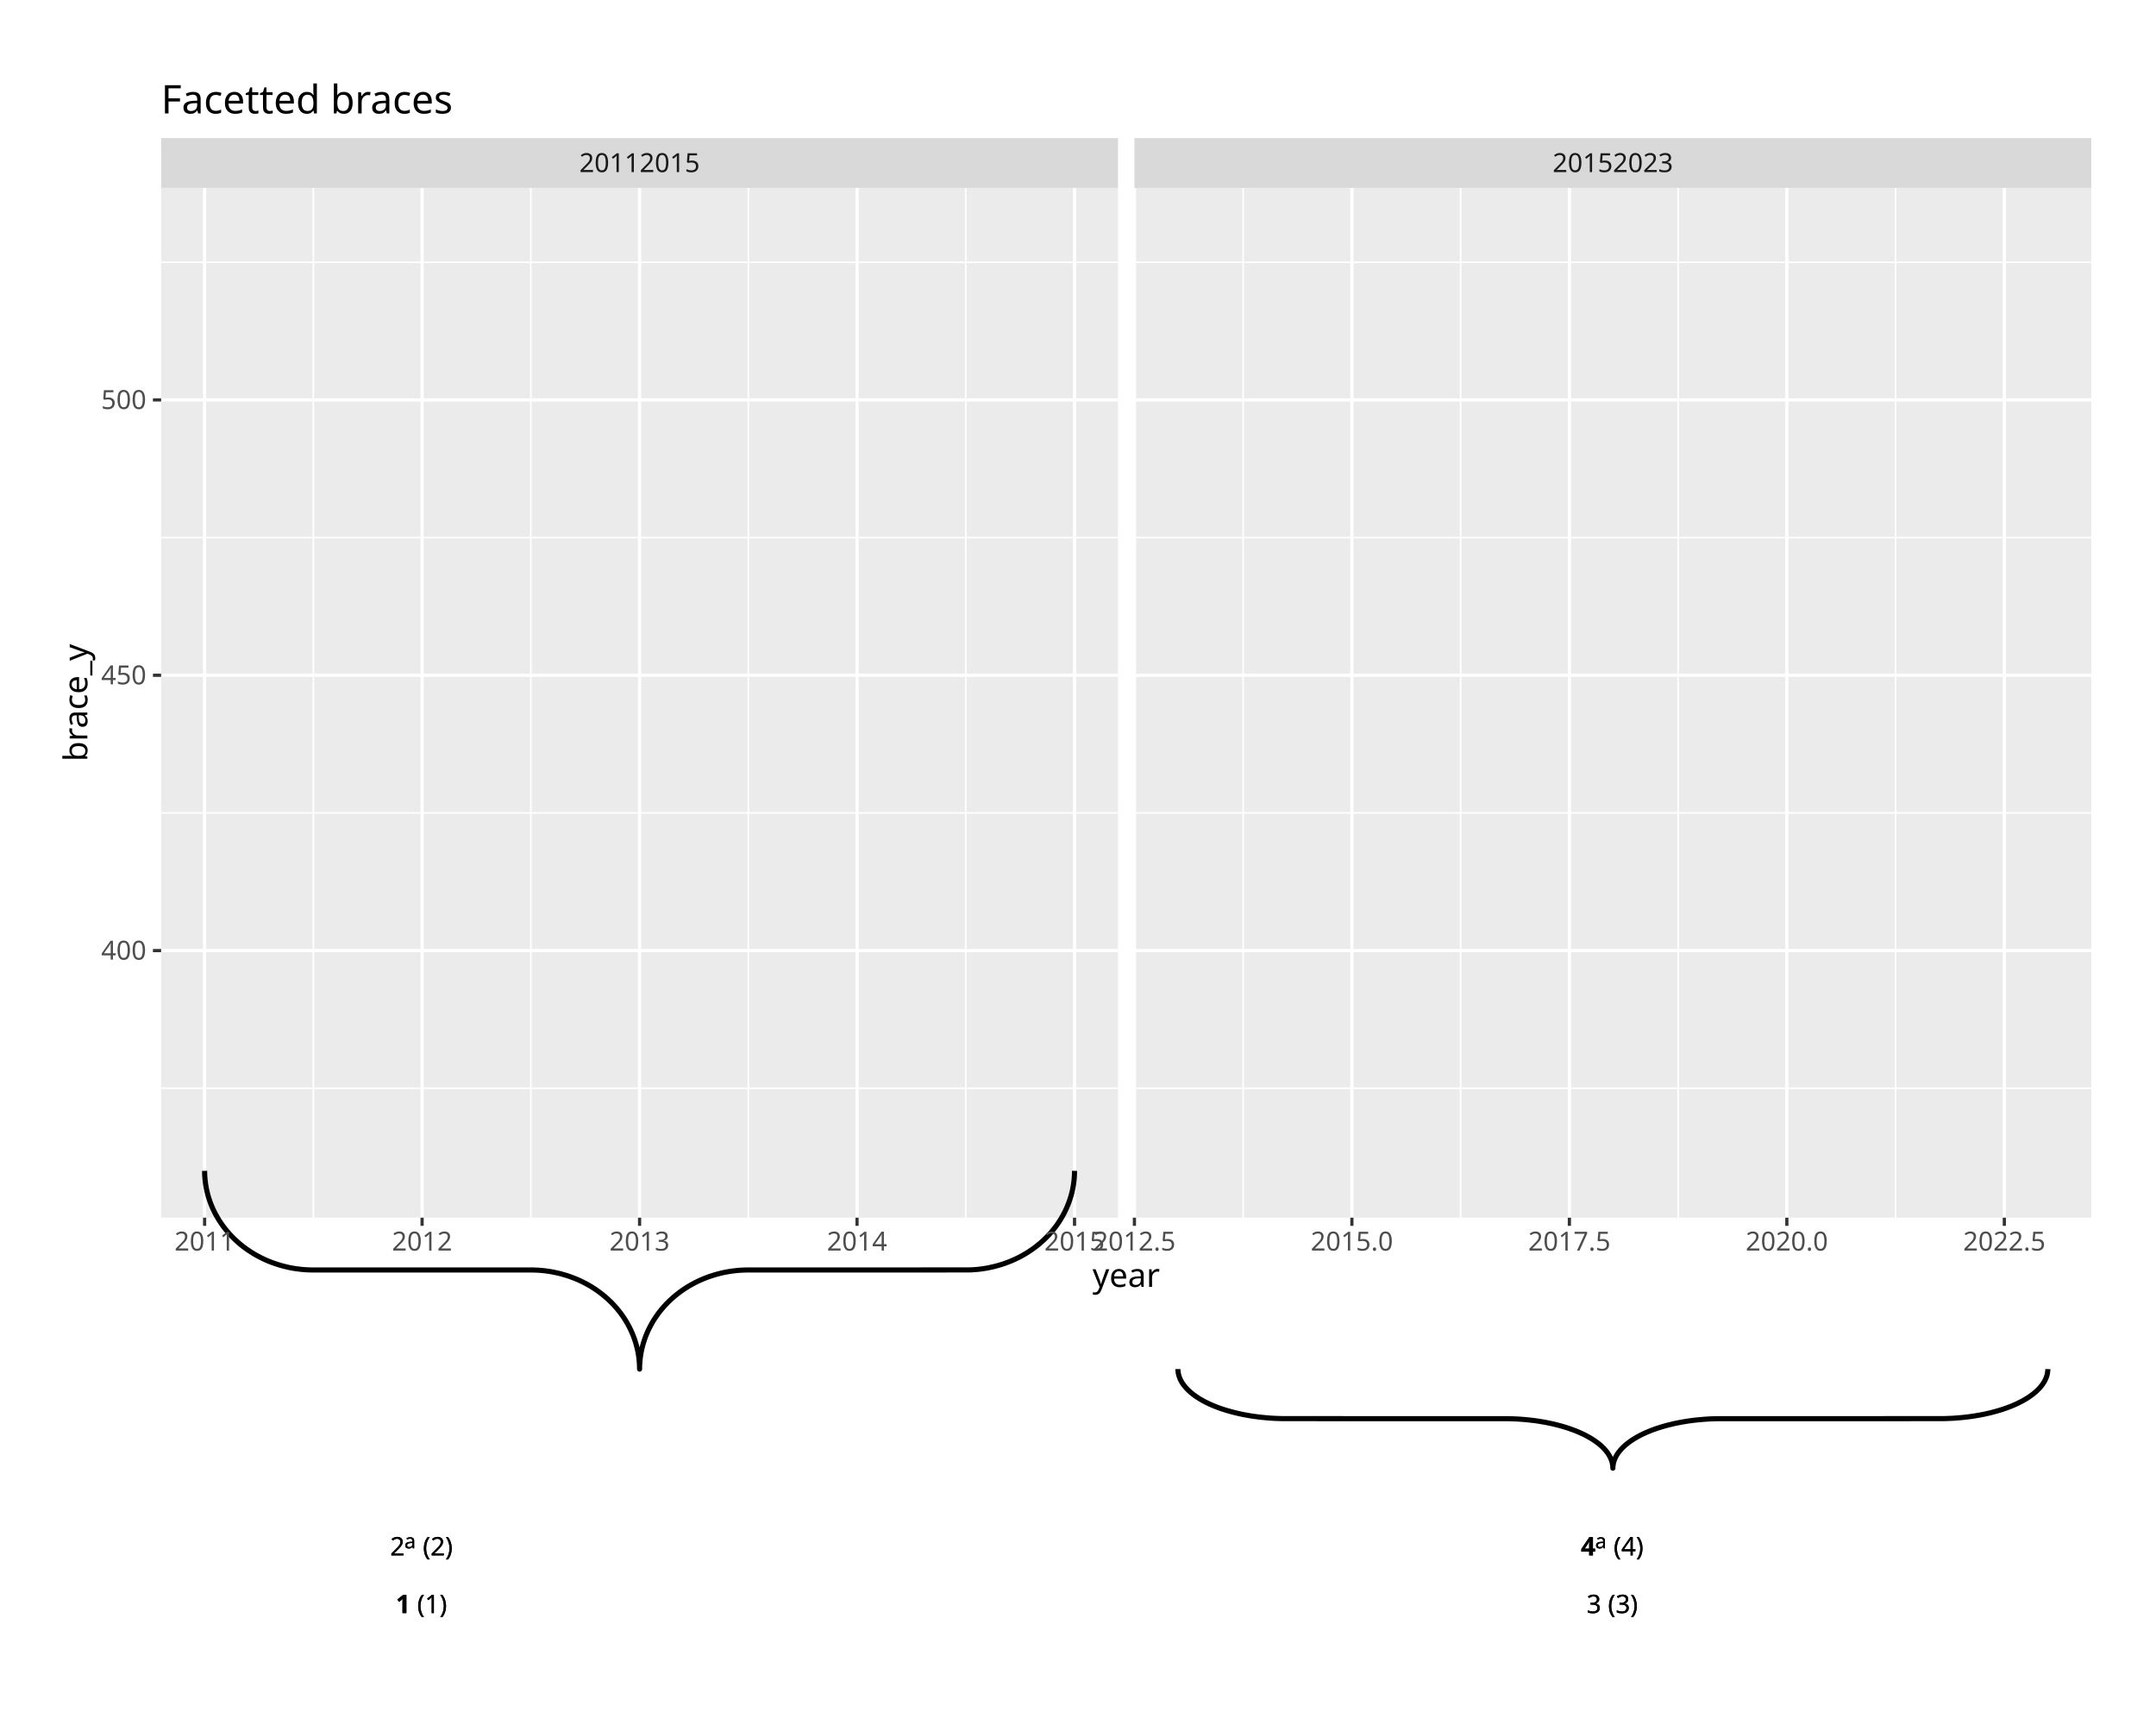
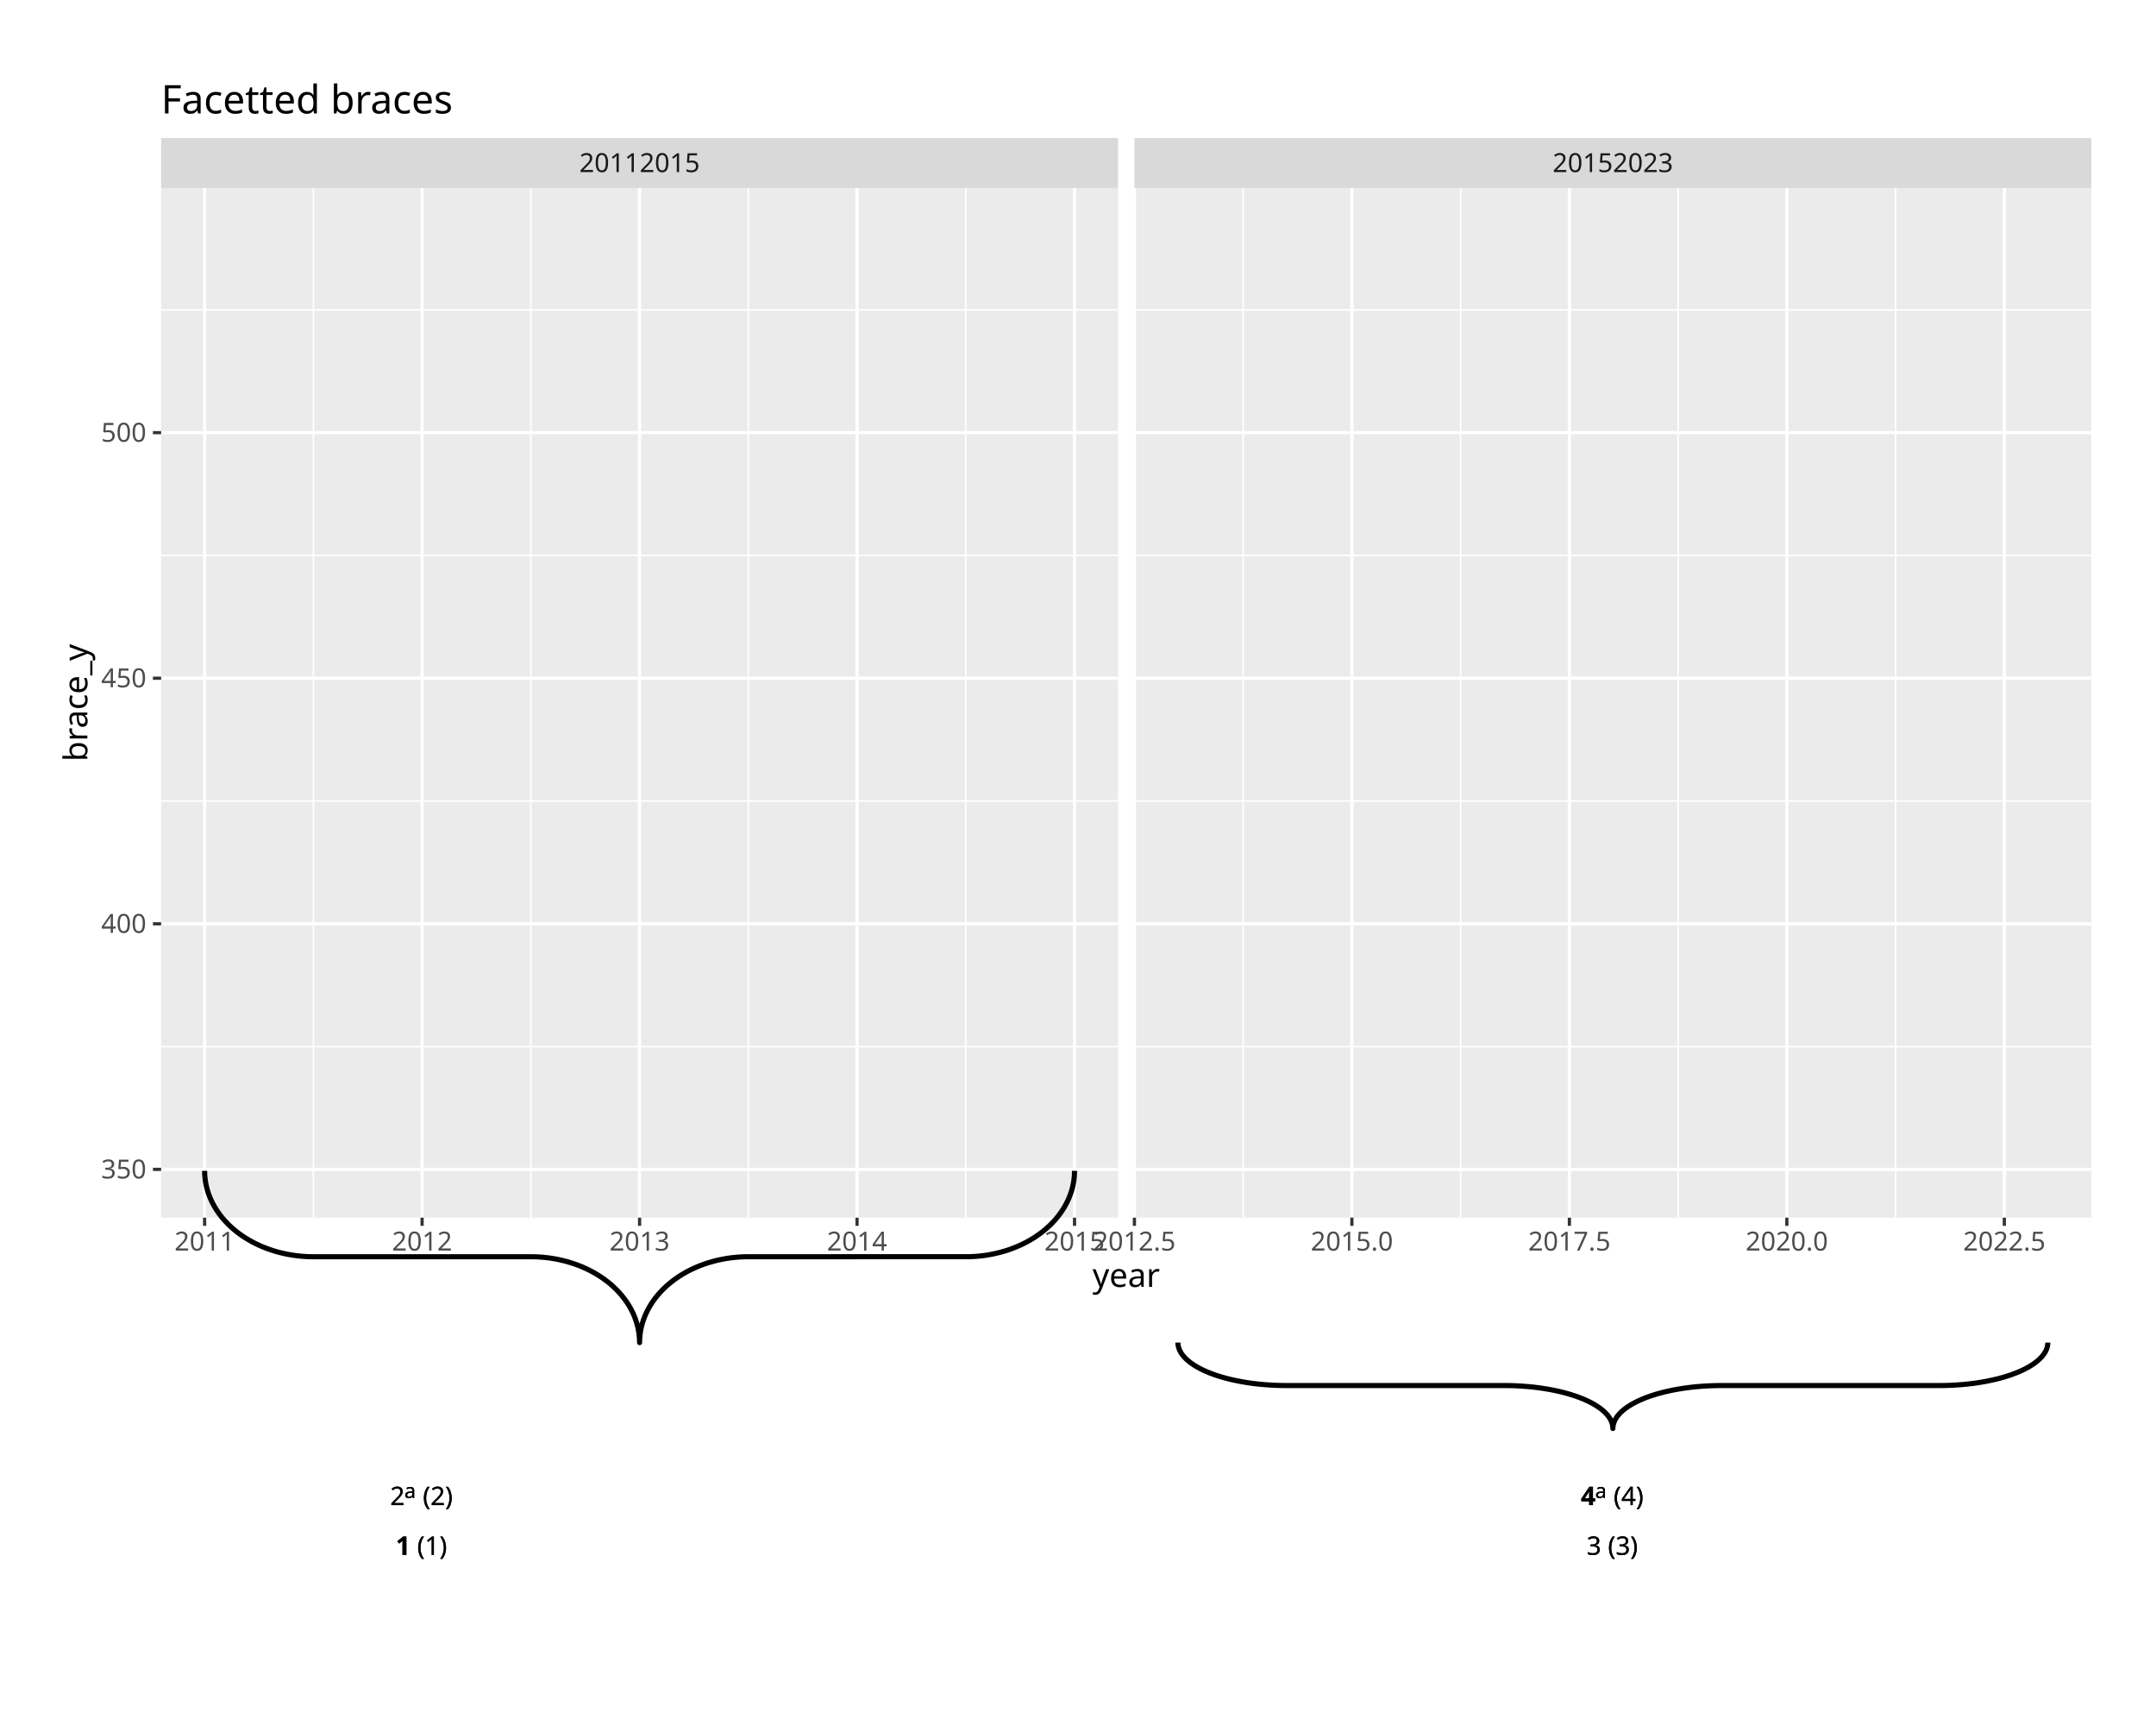
<svg xmlns="http://www.w3.org/2000/svg" class="svglite" data-engine-version="2.0" width="720.00pt" height="576.00pt" viewBox="0 0 720.00 576.00">
  <defs>
    <style type="text/css">
    .svglite line, .svglite polyline, .svglite polygon, .svglite path, .svglite rect, .svglite circle {
      fill: none;
      stroke: #000000;
      stroke-linecap: round;
      stroke-linejoin: round;
      stroke-miterlimit: 10.00;
    }
  </style>
  </defs>
  <rect width="100%" height="100%" style="stroke: none; fill: #FFFFFF;" />
  <defs>
    <clipPath id="cpMC4wMHw3MjAuMDB8MC4wMHw1NzYuMDA=">
      <rect x="0.00" y="0.00" width="720.00" height="576.00" />
    </clipPath>
  </defs>
  <g clip-path="url(#cpMC4wMHw3MjAuMDB8MC4wMHw1NzYuMDA=)">
    <rect x="0.00" y="0.00" width="720.00" height="576.00" style="stroke-width: 1.07; stroke: #FFFFFF; fill: #FFFFFF;" />
    <rect x="53.81" y="62.75" width="319.56" height="343.84" style="stroke-width: 1.07; stroke: none; fill: #EBEBEB;" />
-     <polyline points="53.81,363.38 373.36,363.38 " style="stroke-width: 0.53; stroke: #FFFFFF; stroke-linecap: butt;" />
-     <polyline points="53.81,271.45 373.36,271.45 " style="stroke-width: 0.53; stroke: #FFFFFF; stroke-linecap: butt;" />
-     <polyline points="53.81,179.51 373.36,179.51 " style="stroke-width: 0.53; stroke: #FFFFFF; stroke-linecap: butt;" />
-     <polyline points="53.81,87.58 373.36,87.58 " style="stroke-width: 0.53; stroke: #FFFFFF; stroke-linecap: butt;" />
+     <polyline points="53.81,349.47 373.36,349.47 " style="stroke-width: 0.53; stroke: #FFFFFF; stroke-linecap: butt;" />
+     <polyline points="53.81,267.47 373.36,267.47 " style="stroke-width: 0.53; stroke: #FFFFFF; stroke-linecap: butt;" />
+     <polyline points="53.81,185.47 373.36,185.47 " style="stroke-width: 0.53; stroke: #FFFFFF; stroke-linecap: butt;" />
+     <polyline points="53.81,103.47 373.36,103.47 " style="stroke-width: 0.53; stroke: #FFFFFF; stroke-linecap: butt;" />
    <polyline points="104.65,406.59 104.65,62.75 " style="stroke-width: 0.53; stroke: #FFFFFF; stroke-linecap: butt;" />
    <polyline points="177.27,406.59 177.27,62.75 " style="stroke-width: 0.53; stroke: #FFFFFF; stroke-linecap: butt;" />
    <polyline points="249.90,406.59 249.90,62.75 " style="stroke-width: 0.53; stroke: #FFFFFF; stroke-linecap: butt;" />
    <polyline points="322.53,406.59 322.53,62.75 " style="stroke-width: 0.53; stroke: #FFFFFF; stroke-linecap: butt;" />
-     <polyline points="53.81,317.41 373.36,317.41 " style="stroke-width: 1.07; stroke: #FFFFFF; stroke-linecap: butt;" />
-     <polyline points="53.81,225.48 373.36,225.48 " style="stroke-width: 1.07; stroke: #FFFFFF; stroke-linecap: butt;" />
-     <polyline points="53.81,133.54 373.36,133.54 " style="stroke-width: 1.07; stroke: #FFFFFF; stroke-linecap: butt;" />
+     <polyline points="53.81,390.47 373.36,390.47 " style="stroke-width: 1.07; stroke: #FFFFFF; stroke-linecap: butt;" />
+     <polyline points="53.81,308.47 373.36,308.47 " style="stroke-width: 1.07; stroke: #FFFFFF; stroke-linecap: butt;" />
+     <polyline points="53.81,226.47 373.36,226.47 " style="stroke-width: 1.07; stroke: #FFFFFF; stroke-linecap: butt;" />
+     <polyline points="53.81,144.47 373.36,144.47 " style="stroke-width: 1.07; stroke: #FFFFFF; stroke-linecap: butt;" />
    <polyline points="68.33,406.59 68.33,62.75 " style="stroke-width: 1.07; stroke: #FFFFFF; stroke-linecap: butt;" />
    <polyline points="140.96,406.59 140.96,62.75 " style="stroke-width: 1.07; stroke: #FFFFFF; stroke-linecap: butt;" />
    <polyline points="213.59,406.59 213.59,62.75 " style="stroke-width: 1.07; stroke: #FFFFFF; stroke-linecap: butt;" />
    <polyline points="286.21,406.59 286.21,62.75 " style="stroke-width: 1.07; stroke: #FFFFFF; stroke-linecap: butt;" />
    <polyline points="358.84,406.59 358.84,62.75 " style="stroke-width: 1.07; stroke: #FFFFFF; stroke-linecap: butt;" />
-     <polyline points="68.33,390.96 68.34,391.49 68.37,392.53 68.45,393.57 68.56,394.61 68.70,395.65 68.88,396.68 69.10,397.71 69.35,398.73 69.63,399.74 69.96,400.74 70.31,401.74 70.70,402.72 71.13,403.69 71.58,404.65 72.07,405.59 72.60,406.52 73.15,407.44 73.74,408.33 74.35,409.21 75.00,410.08 75.68,410.92 76.38,411.74 77.12,412.55 77.88,413.33 78.67,414.09 79.48,414.82 80.32,415.54 81.18,416.22 82.07,416.89 82.98,417.52 83.91,418.13 84.86,418.72 85.83,419.27 86.82,419.80 87.83,420.30 88.85,420.77 89.89,421.21 90.95,421.61 92.02,421.99 93.10,422.34 94.19,422.66 95.29,422.94 96.41,423.20 97.53,423.42 98.66,423.61 99.79,423.76 100.93,423.89 102.07,423.98 103.21,424.03 104.36,424.06 178.13,424.07 179.28,424.11 180.42,424.18 181.56,424.29 182.70,424.43 183.83,424.60 184.95,424.81 186.07,425.05 187.18,425.31 188.28,425.62 189.36,425.95 190.44,426.31 191.50,426.71 192.55,427.13 193.58,427.58 194.60,428.07 195.60,428.58 196.58,429.12 197.54,429.69 198.48,430.29 199.40,430.91 200.30,431.56 201.17,432.24 202.02,432.94 202.85,433.66 203.65,434.41 204.43,435.18 205.17,435.97 205.89,436.78 206.58,437.62 207.25,438.47 207.88,439.34 208.48,440.23 209.05,441.14 209.59,442.06 210.10,443.00 210.57,443.95 211.01,444.91 211.42,445.89 211.79,446.88 212.13,447.88 212.43,448.89 212.70,449.90 212.94,450.92 213.14,451.95 213.30,452.99 213.42,454.03 213.51,455.07 213.57,456.11 213.59,457.16 213.59,457.16 213.59,456.63 213.63,455.59 213.70,454.55 213.81,453.51 213.95,452.47 214.13,451.44 214.35,450.41 214.60,449.39 214.89,448.38 215.21,447.38 215.56,446.38 215.95,445.40 216.38,444.43 216.84,443.47 217.33,442.53 217.85,441.60 218.40,440.68 218.99,439.79 219.61,438.90 220.25,438.04 220.93,437.20 221.64,436.38 222.37,435.57 223.13,434.79 223.92,434.03 224.73,433.30 225.57,432.58 226.44,431.90 227.32,431.23 228.23,430.60 229.16,429.99 230.11,429.40 231.09,428.85 232.08,428.32 233.08,427.82 234.11,427.35 235.15,426.91 236.20,426.50 237.27,426.13 238.35,425.78 239.44,425.46 240.55,425.18 241.66,424.92 242.78,424.70 243.91,424.51 245.04,424.36 246.18,424.23 247.32,424.14 248.47,424.09 249.61,424.06 323.39,424.05 324.53,424.01 325.68,423.93 326.82,423.83 327.95,423.69 329.08,423.52 330.21,423.31 331.32,423.07 332.43,422.80 333.53,422.50 334.62,422.17 335.69,421.81 336.75,421.41 337.80,420.99 338.83,420.53 339.85,420.05 340.85,419.54 341.83,419.00 342.79,418.43 343.73,417.83 344.65,417.21 345.55,416.56 346.42,415.88 347.28,415.18 348.10,414.46 348.90,413.71 349.68,412.94 350.43,412.15 351.15,411.33 351.84,410.50 352.50,409.65 353.13,408.78 353.73,407.89 354.30,406.98 354.84,406.06 355.35,405.12 355.82,404.17 356.26,403.20 356.67,402.23 357.04,401.24 357.38,400.24 357.69,399.23 357.96,398.22 358.19,397.20 358.39,396.17 358.55,395.13 358.68,394.09 358.77,393.05 358.82,392.01 358.84,390.96 358.84,390.96 " style="stroke-width: 1.71; stroke-linecap: butt;" />
-     <text x="132.18" y="538.64" style="font-size: 8.54px; font-weight: bold; font-family: sans;" textLength="4.75px" lengthAdjust="spacingAndGlyphs">1</text>
-     <text x="139.30" y="538.64" style="font-size: 8.54px; font-family: sans;" textLength="10.43px" lengthAdjust="spacingAndGlyphs">(1)</text>
-     <text x="130.29" y="519.37" style="font-size: 8.54px; font-family: sans;" textLength="4.75px" lengthAdjust="spacingAndGlyphs">2</text>
-     <text x="135.03" y="517.02" style="font-size: 6.83px; font-family: sans;" textLength="3.80px" lengthAdjust="spacingAndGlyphs">a</text>
-     <text x="141.20" y="519.37" style="font-size: 8.54px; font-family: sans;" textLength="10.43px" lengthAdjust="spacingAndGlyphs">(2)</text>
-     <text x="132.18" y="538.64" style="font-size: 8.54px; font-weight: bold; font-family: sans;" textLength="4.75px" lengthAdjust="spacingAndGlyphs">1</text>
-     <text x="139.30" y="538.64" style="font-size: 8.54px; font-family: sans;" textLength="10.43px" lengthAdjust="spacingAndGlyphs">(1)</text>
-     <text x="130.29" y="519.37" style="font-size: 8.54px; font-family: sans;" textLength="4.75px" lengthAdjust="spacingAndGlyphs">2</text>
-     <text x="135.03" y="517.02" style="font-size: 6.83px; font-family: sans;" textLength="3.80px" lengthAdjust="spacingAndGlyphs">a</text>
-     <text x="141.20" y="519.37" style="font-size: 8.54px; font-family: sans;" textLength="10.43px" lengthAdjust="spacingAndGlyphs">(2)</text>
+     <polyline points="68.33,390.96 68.34,391.42 68.37,392.32 68.45,393.22 68.56,394.13 68.70,395.02 68.88,395.92 69.10,396.81 69.35,397.69 69.63,398.57 69.96,399.44 70.31,400.30 70.70,401.15 71.13,401.99 71.58,402.82 72.07,403.64 72.60,404.44 73.15,405.24 73.74,406.01 74.35,406.78 75.00,407.52 75.68,408.25 76.38,408.97 77.12,409.66 77.88,410.34 78.67,411.00 79.48,411.64 80.32,412.25 81.18,412.85 82.07,413.42 82.98,413.97 83.91,414.50 84.86,415.01 85.83,415.49 86.82,415.95 87.83,416.38 88.85,416.78 89.89,417.16 90.95,417.52 92.02,417.85 93.10,418.15 94.19,418.42 95.29,418.67 96.41,418.89 97.53,419.08 98.66,419.24 99.79,419.38 100.93,419.49 102.07,419.57 103.21,419.62 104.36,419.64 178.13,419.65 179.28,419.68 180.42,419.75 181.56,419.84 182.70,419.96 183.83,420.11 184.95,420.29 186.07,420.49 187.18,420.73 188.28,420.99 189.36,421.27 190.44,421.59 191.50,421.93 192.55,422.30 193.58,422.69 194.60,423.11 195.60,423.56 196.58,424.02 197.54,424.52 198.48,425.03 199.40,425.58 200.30,426.14 201.17,426.72 202.02,427.33 202.85,427.96 203.65,428.60 204.43,429.27 205.17,429.96 205.89,430.66 206.58,431.39 207.25,432.12 207.88,432.88 208.48,433.65 209.05,434.44 209.59,435.23 210.10,436.05 210.57,436.87 211.01,437.71 211.42,438.55 211.79,439.41 212.13,440.27 212.43,441.15 212.70,442.03 212.94,442.91 213.14,443.80 213.30,444.70 213.42,445.60 213.51,446.50 213.57,447.41 213.59,448.31 213.59,448.31 213.59,447.86 213.63,446.96 213.70,446.05 213.81,445.15 213.95,444.25 214.13,443.36 214.35,442.47 214.60,441.59 214.89,440.71 215.21,439.84 215.56,438.98 215.95,438.13 216.38,437.29 216.84,436.46 217.33,435.64 217.85,434.83 218.40,434.04 218.99,433.26 219.61,432.50 220.25,431.75 220.93,431.02 221.64,430.31 222.37,429.61 223.13,428.94 223.92,428.28 224.73,427.64 225.57,427.02 226.44,426.43 227.32,425.85 228.23,425.30 229.16,424.77 230.11,424.27 231.09,423.79 232.08,423.33 233.08,422.90 234.11,422.49 235.15,422.11 236.20,421.76 237.27,421.43 238.35,421.13 239.44,420.85 240.55,420.61 241.66,420.39 242.78,420.19 243.91,420.03 245.04,419.90 246.18,419.79 247.32,419.71 248.47,419.66 249.61,419.64 323.39,419.63 324.53,419.59 325.68,419.53 326.82,419.44 327.95,419.32 329.08,419.17 330.21,418.99 331.32,418.78 332.43,418.55 333.53,418.29 334.62,418.00 335.69,417.69 336.75,417.35 337.80,416.98 338.83,416.58 339.85,416.16 340.85,415.72 341.83,415.25 342.79,414.76 343.73,414.24 344.65,413.70 345.55,413.14 346.42,412.55 347.28,411.95 348.10,411.32 348.90,410.67 349.68,410.00 350.43,409.32 351.15,408.61 351.84,407.89 352.50,407.15 353.13,406.40 353.73,405.63 354.30,404.84 354.84,404.04 355.35,403.23 355.82,402.41 356.26,401.57 356.67,400.72 357.04,399.87 357.38,399.00 357.69,398.13 357.96,397.25 358.19,396.36 358.39,395.47 358.55,394.57 358.68,393.68 358.77,392.77 358.82,391.87 358.84,390.96 358.84,390.96 " style="stroke-width: 1.71; stroke-linecap: butt;" />
+     <text x="132.18" y="519.18" style="font-size: 8.54px; font-weight: bold; font-family: sans;" textLength="4.75px" lengthAdjust="spacingAndGlyphs">1</text>
+     <text x="139.30" y="519.18" style="font-size: 8.54px; font-family: sans;" textLength="10.43px" lengthAdjust="spacingAndGlyphs">(1)</text>
+     <text x="130.29" y="502.57" style="font-size: 8.54px; font-family: sans;" textLength="4.75px" lengthAdjust="spacingAndGlyphs">2</text>
+     <text x="135.03" y="500.22" style="font-size: 6.83px; font-family: sans;" textLength="3.80px" lengthAdjust="spacingAndGlyphs">a</text>
+     <text x="141.20" y="502.57" style="font-size: 8.54px; font-family: sans;" textLength="10.43px" lengthAdjust="spacingAndGlyphs">(2)</text>
+     <text x="132.18" y="519.18" style="font-size: 8.54px; font-weight: bold; font-family: sans;" textLength="4.75px" lengthAdjust="spacingAndGlyphs">1</text>
+     <text x="139.30" y="519.18" style="font-size: 8.54px; font-family: sans;" textLength="10.43px" lengthAdjust="spacingAndGlyphs">(1)</text>
+     <text x="130.29" y="502.57" style="font-size: 8.54px; font-family: sans;" textLength="4.75px" lengthAdjust="spacingAndGlyphs">2</text>
+     <text x="135.03" y="500.22" style="font-size: 6.83px; font-family: sans;" textLength="3.80px" lengthAdjust="spacingAndGlyphs">a</text>
+     <text x="141.20" y="502.57" style="font-size: 8.54px; font-family: sans;" textLength="10.43px" lengthAdjust="spacingAndGlyphs">(2)</text>
    <rect x="378.84" y="62.75" width="319.56" height="343.84" style="stroke-width: 1.07; stroke: none; fill: #EBEBEB;" />
-     <polyline points="378.84,363.38 698.40,363.38 " style="stroke-width: 0.53; stroke: #FFFFFF; stroke-linecap: butt;" />
-     <polyline points="378.84,271.45 698.40,271.45 " style="stroke-width: 0.53; stroke: #FFFFFF; stroke-linecap: butt;" />
-     <polyline points="378.84,179.51 698.40,179.51 " style="stroke-width: 0.53; stroke: #FFFFFF; stroke-linecap: butt;" />
-     <polyline points="378.84,87.58 698.40,87.58 " style="stroke-width: 0.53; stroke: #FFFFFF; stroke-linecap: butt;" />
+     <polyline points="378.84,349.47 698.40,349.47 " style="stroke-width: 0.53; stroke: #FFFFFF; stroke-linecap: butt;" />
+     <polyline points="378.84,267.47 698.40,267.47 " style="stroke-width: 0.53; stroke: #FFFFFF; stroke-linecap: butt;" />
+     <polyline points="378.84,185.47 698.40,185.47 " style="stroke-width: 0.53; stroke: #FFFFFF; stroke-linecap: butt;" />
+     <polyline points="378.84,103.47 698.40,103.47 " style="stroke-width: 0.53; stroke: #FFFFFF; stroke-linecap: butt;" />
    <polyline points="415.16,406.59 415.16,62.75 " style="stroke-width: 0.53; stroke: #FFFFFF; stroke-linecap: butt;" />
    <polyline points="487.78,406.59 487.78,62.75 " style="stroke-width: 0.53; stroke: #FFFFFF; stroke-linecap: butt;" />
    <polyline points="560.41,406.59 560.41,62.75 " style="stroke-width: 0.53; stroke: #FFFFFF; stroke-linecap: butt;" />
    <polyline points="633.04,406.59 633.04,62.75 " style="stroke-width: 0.53; stroke: #FFFFFF; stroke-linecap: butt;" />
-     <polyline points="378.84,317.41 698.40,317.41 " style="stroke-width: 1.07; stroke: #FFFFFF; stroke-linecap: butt;" />
-     <polyline points="378.84,225.48 698.40,225.48 " style="stroke-width: 1.07; stroke: #FFFFFF; stroke-linecap: butt;" />
-     <polyline points="378.84,133.54 698.40,133.54 " style="stroke-width: 1.07; stroke: #FFFFFF; stroke-linecap: butt;" />
+     <polyline points="378.84,390.47 698.40,390.47 " style="stroke-width: 1.07; stroke: #FFFFFF; stroke-linecap: butt;" />
+     <polyline points="378.84,308.47 698.40,308.47 " style="stroke-width: 1.07; stroke: #FFFFFF; stroke-linecap: butt;" />
+     <polyline points="378.84,226.47 698.40,226.47 " style="stroke-width: 1.07; stroke: #FFFFFF; stroke-linecap: butt;" />
+     <polyline points="378.84,144.47 698.40,144.47 " style="stroke-width: 1.07; stroke: #FFFFFF; stroke-linecap: butt;" />
    <polyline points="378.84,406.59 378.84,62.75 " style="stroke-width: 1.07; stroke: #FFFFFF; stroke-linecap: butt;" />
    <polyline points="451.47,406.59 451.47,62.75 " style="stroke-width: 1.07; stroke: #FFFFFF; stroke-linecap: butt;" />
    <polyline points="524.10,406.59 524.10,62.75 " style="stroke-width: 1.07; stroke: #FFFFFF; stroke-linecap: butt;" />
    <polyline points="596.72,406.59 596.72,62.75 " style="stroke-width: 1.07; stroke: #FFFFFF; stroke-linecap: butt;" />
    <polyline points="669.35,406.59 669.35,62.75 " style="stroke-width: 1.07; stroke: #FFFFFF; stroke-linecap: butt;" />
-     <polyline points="393.37,457.16 393.37,457.42 393.41,457.94 393.48,458.46 393.59,458.98 393.74,459.50 393.92,460.02 394.13,460.53 394.38,461.04 394.67,461.54 394.99,462.05 395.35,462.54 395.74,463.03 396.16,463.52 396.62,464.00 397.11,464.47 397.63,464.94 398.19,465.39 398.77,465.84 399.39,466.28 400.04,466.71 400.71,467.14 401.42,467.55 402.15,467.95 402.92,468.34 403.70,468.72 404.52,469.09 405.36,469.44 406.22,469.79 407.11,470.12 408.01,470.44 408.95,470.74 409.90,471.03 410.87,471.31 411.86,471.57 412.87,471.82 413.89,472.06 414.93,472.28 415.98,472.48 417.05,472.67 418.13,472.85 419.23,473.00 420.33,473.15 421.44,473.27 422.56,473.38 423.69,473.48 424.82,473.56 425.96,473.62 427.10,473.66 428.25,473.69 429.40,473.70 503.17,473.71 504.31,473.73 505.46,473.77 506.60,473.82 507.73,473.89 508.87,473.98 509.99,474.08 511.11,474.20 512.21,474.33 513.31,474.48 514.40,474.65 515.47,474.83 516.54,475.03 517.58,475.24 518.62,475.47 519.63,475.71 520.63,475.97 521.61,476.24 522.57,476.52 523.51,476.82 524.43,477.13 525.33,477.46 526.21,477.79 527.06,478.14 527.88,478.51 528.69,478.88 529.46,479.26 530.21,479.66 530.93,480.07 531.62,480.48 532.28,480.91 532.91,481.35 533.52,481.79 534.09,482.24 534.63,482.71 535.13,483.17 535.61,483.65 536.05,484.13 536.45,484.62 536.83,485.11 537.17,485.61 537.47,486.12 537.74,486.63 537.97,487.14 538.17,487.65 538.33,488.17 538.46,488.69 538.55,489.21 538.60,489.73 538.62,490.25 538.62,490.25 538.63,489.99 538.66,489.47 538.74,488.95 538.84,488.43 538.99,487.91 539.17,487.39 539.38,486.88 539.64,486.37 539.92,485.86 540.24,485.36 540.60,484.87 540.99,484.38 541.41,483.89 541.87,483.41 542.36,482.94 542.88,482.47 543.44,482.02 544.03,481.57 544.64,481.13 545.29,480.70 545.97,480.27 546.67,479.86 547.41,479.46 548.17,479.07 548.96,478.69 549.77,478.32 550.61,477.97 551.47,477.62 552.36,477.29 553.27,476.97 554.20,476.67 555.15,476.38 556.12,476.10 557.11,475.84 558.12,475.59 559.14,475.35 560.18,475.13 561.24,474.93 562.31,474.74 563.39,474.56 564.48,474.41 565.58,474.26 566.70,474.14 567.82,474.03 568.94,473.93 570.08,473.85 571.22,473.79 572.36,473.75 573.50,473.72 574.65,473.71 648.42,473.70 649.57,473.68 650.71,473.64 651.85,473.59 652.99,473.52 654.12,473.43 655.24,473.33 656.36,473.21 657.47,473.08 658.56,472.93 659.65,472.76 660.73,472.58 661.79,472.38 662.84,472.17 663.87,471.94 664.88,471.70 665.88,471.44 666.86,471.17 667.83,470.89 668.77,470.59 669.69,470.28 670.58,469.95 671.46,469.62 672.31,469.27 673.14,468.90 673.94,468.53 674.71,468.14 675.46,467.75 676.18,467.34 676.87,466.93 677.53,466.50 678.17,466.06 678.77,465.62 679.34,465.17 679.88,464.70 680.38,464.24 680.86,463.76 681.30,463.28 681.71,462.79 682.08,462.29 682.42,461.80 682.72,461.29 682.99,460.78 683.23,460.27 683.42,459.76 683.59,459.24 683.71,458.72 683.80,458.20 683.86,457.68 683.87,457.16 683.87,457.16 " style="stroke-width: 1.71; stroke-linecap: butt;" />
-     <text x="529.85" y="538.64" style="font-size: 8.54px; font-family: sans;" textLength="4.75px" lengthAdjust="spacingAndGlyphs">3</text>
-     <text x="536.97" y="538.64" style="font-size: 8.54px; font-family: sans;" textLength="10.43px" lengthAdjust="spacingAndGlyphs">(3)</text>
-     <text x="527.95" y="519.37" style="font-size: 8.54px; font-weight: bold; font-family: sans;" textLength="4.75px" lengthAdjust="spacingAndGlyphs">4</text>
-     <text x="532.69" y="517.02" style="font-size: 6.83px; font-family: sans;" textLength="3.80px" lengthAdjust="spacingAndGlyphs">a</text>
-     <text x="538.86" y="519.37" style="font-size: 8.54px; font-family: sans;" textLength="10.43px" lengthAdjust="spacingAndGlyphs">(4)</text>
-     <text x="529.85" y="538.64" style="font-size: 8.54px; font-family: sans;" textLength="4.75px" lengthAdjust="spacingAndGlyphs">3</text>
-     <text x="536.97" y="538.64" style="font-size: 8.54px; font-family: sans;" textLength="10.43px" lengthAdjust="spacingAndGlyphs">(3)</text>
-     <text x="527.95" y="519.37" style="font-size: 8.54px; font-weight: bold; font-family: sans;" textLength="4.75px" lengthAdjust="spacingAndGlyphs">4</text>
-     <text x="532.69" y="517.02" style="font-size: 6.83px; font-family: sans;" textLength="3.80px" lengthAdjust="spacingAndGlyphs">a</text>
-     <text x="538.86" y="519.37" style="font-size: 8.54px; font-family: sans;" textLength="10.43px" lengthAdjust="spacingAndGlyphs">(4)</text>
+     <polyline points="393.37,448.31 393.37,448.54 393.41,448.99 393.48,449.44 393.59,449.89 393.74,450.34 393.92,450.79 394.13,451.23 394.38,451.68 394.67,452.11 394.99,452.55 395.35,452.98 395.74,453.41 396.16,453.83 396.62,454.24 397.11,454.65 397.63,455.05 398.19,455.45 398.77,455.84 399.39,456.22 400.04,456.59 400.71,456.96 401.42,457.32 402.15,457.66 402.92,458.00 403.70,458.33 404.52,458.65 405.36,458.96 406.22,459.26 407.11,459.54 408.01,459.82 408.95,460.08 409.90,460.34 410.87,460.58 411.86,460.80 412.87,461.02 413.89,461.22 414.93,461.41 415.98,461.59 417.05,461.76 418.13,461.91 419.23,462.04 420.33,462.17 421.44,462.28 422.56,462.37 423.69,462.45 424.82,462.52 425.96,462.58 427.10,462.61 428.25,462.64 429.40,462.65 503.17,462.65 504.31,462.67 505.46,462.70 506.60,462.75 507.73,462.81 508.87,462.89 509.99,462.97 511.11,463.08 512.21,463.19 513.31,463.32 514.40,463.47 515.47,463.63 516.54,463.80 517.58,463.98 518.62,464.18 519.63,464.39 520.63,464.61 521.61,464.84 522.57,465.09 523.51,465.35 524.43,465.62 525.33,465.90 526.21,466.19 527.06,466.50 527.88,466.81 528.69,467.13 529.46,467.47 530.21,467.81 530.93,468.16 531.62,468.52 532.28,468.89 532.91,469.27 533.52,469.66 534.09,470.05 534.63,470.45 535.13,470.85 535.61,471.27 536.05,471.68 536.45,472.11 536.83,472.54 537.17,472.97 537.47,473.40 537.74,473.84 537.97,474.29 538.17,474.73 538.33,475.18 538.46,475.63 538.55,476.08 538.60,476.54 538.62,476.99 538.62,476.99 538.63,476.76 538.66,476.31 538.74,475.86 538.84,475.41 538.99,474.96 539.17,474.51 539.38,474.07 539.64,473.62 539.92,473.19 540.24,472.75 540.60,472.32 540.99,471.90 541.41,471.48 541.87,471.06 542.36,470.65 542.88,470.25 543.44,469.85 544.03,469.46 544.64,469.08 545.29,468.71 545.97,468.34 546.67,467.99 547.41,467.64 548.17,467.30 548.96,466.97 549.77,466.65 550.61,466.34 551.47,466.05 552.36,465.76 553.27,465.48 554.20,465.22 555.15,464.97 556.12,464.72 557.11,464.50 558.12,464.28 559.14,464.08 560.18,463.89 561.24,463.71 562.31,463.55 563.39,463.39 564.48,463.26 565.58,463.13 566.70,463.02 567.82,462.93 568.94,462.85 570.08,462.78 571.22,462.73 572.36,462.69 573.50,462.66 574.65,462.65 648.42,462.65 649.57,462.63 650.71,462.60 651.85,462.55 652.99,462.49 654.12,462.41 655.24,462.33 656.36,462.22 657.47,462.11 658.56,461.98 659.65,461.83 660.73,461.68 661.79,461.50 662.84,461.32 663.87,461.12 664.88,460.91 665.88,460.69 666.86,460.46 667.83,460.21 668.77,459.95 669.69,459.68 670.58,459.40 671.46,459.11 672.31,458.80 673.14,458.49 673.94,458.17 674.71,457.83 675.46,457.49 676.18,457.14 676.87,456.78 677.53,456.41 678.17,456.03 678.77,455.64 679.34,455.25 679.88,454.85 680.38,454.45 680.86,454.03 681.30,453.62 681.71,453.19 682.08,452.77 682.42,452.33 682.72,451.90 682.99,451.46 683.23,451.01 683.42,450.57 683.59,450.12 683.71,449.67 683.80,449.22 683.86,448.77 683.87,448.31 683.87,448.31 " style="stroke-width: 1.71; stroke-linecap: butt;" />
+     <text x="529.85" y="519.18" style="font-size: 8.54px; font-family: sans;" textLength="4.75px" lengthAdjust="spacingAndGlyphs">3</text>
+     <text x="536.97" y="519.18" style="font-size: 8.54px; font-family: sans;" textLength="10.43px" lengthAdjust="spacingAndGlyphs">(3)</text>
+     <text x="527.95" y="502.57" style="font-size: 8.54px; font-weight: bold; font-family: sans;" textLength="4.75px" lengthAdjust="spacingAndGlyphs">4</text>
+     <text x="532.69" y="500.22" style="font-size: 6.83px; font-family: sans;" textLength="3.80px" lengthAdjust="spacingAndGlyphs">a</text>
+     <text x="538.86" y="502.57" style="font-size: 8.54px; font-family: sans;" textLength="10.43px" lengthAdjust="spacingAndGlyphs">(4)</text>
+     <text x="529.85" y="519.18" style="font-size: 8.54px; font-family: sans;" textLength="4.75px" lengthAdjust="spacingAndGlyphs">3</text>
+     <text x="536.97" y="519.18" style="font-size: 8.54px; font-family: sans;" textLength="10.43px" lengthAdjust="spacingAndGlyphs">(3)</text>
+     <text x="527.95" y="502.57" style="font-size: 8.54px; font-weight: bold; font-family: sans;" textLength="4.75px" lengthAdjust="spacingAndGlyphs">4</text>
+     <text x="532.69" y="500.22" style="font-size: 6.83px; font-family: sans;" textLength="3.80px" lengthAdjust="spacingAndGlyphs">a</text>
+     <text x="538.86" y="502.57" style="font-size: 8.54px; font-family: sans;" textLength="10.43px" lengthAdjust="spacingAndGlyphs">(4)</text>
    <rect x="53.81" y="46.10" width="319.56" height="16.65" style="stroke-width: 1.07; stroke: none; fill: #D9D9D9;" />
    <text x="213.59" y="57.46" text-anchor="middle" style="font-size: 8.80px; fill: #1A1A1A; font-family: sans;" textLength="39.16px" lengthAdjust="spacingAndGlyphs">20112015</text>
    <rect x="378.84" y="46.10" width="319.56" height="16.65" style="stroke-width: 1.07; stroke: none; fill: #D9D9D9;" />
    <text x="538.62" y="57.46" text-anchor="middle" style="font-size: 8.80px; fill: #1A1A1A; font-family: sans;" textLength="39.16px" lengthAdjust="spacingAndGlyphs">20152023</text>
    <polyline points="68.33,409.33 68.33,406.59 " style="stroke-width: 1.07; stroke: #333333; stroke-linecap: butt;" />
    <polyline points="140.96,409.33 140.96,406.59 " style="stroke-width: 1.07; stroke: #333333; stroke-linecap: butt;" />
    <polyline points="213.59,409.33 213.59,406.59 " style="stroke-width: 1.07; stroke: #333333; stroke-linecap: butt;" />
    <polyline points="286.21,409.33 286.21,406.59 " style="stroke-width: 1.07; stroke: #333333; stroke-linecap: butt;" />
    <polyline points="358.84,409.33 358.84,406.59 " style="stroke-width: 1.07; stroke: #333333; stroke-linecap: butt;" />
    <text x="68.33" y="417.58" text-anchor="middle" style="font-size: 8.80px; fill: #4D4D4D; font-family: sans;" textLength="19.58px" lengthAdjust="spacingAndGlyphs">2011</text>
    <text x="140.96" y="417.58" text-anchor="middle" style="font-size: 8.80px; fill: #4D4D4D; font-family: sans;" textLength="19.58px" lengthAdjust="spacingAndGlyphs">2012</text>
    <text x="213.59" y="417.58" text-anchor="middle" style="font-size: 8.80px; fill: #4D4D4D; font-family: sans;" textLength="19.58px" lengthAdjust="spacingAndGlyphs">2013</text>
    <text x="286.21" y="417.58" text-anchor="middle" style="font-size: 8.80px; fill: #4D4D4D; font-family: sans;" textLength="19.58px" lengthAdjust="spacingAndGlyphs">2014</text>
    <text x="358.84" y="417.58" text-anchor="middle" style="font-size: 8.80px; fill: #4D4D4D; font-family: sans;" textLength="19.58px" lengthAdjust="spacingAndGlyphs">2015</text>
    <polyline points="378.84,409.33 378.84,406.59 " style="stroke-width: 1.07; stroke: #333333; stroke-linecap: butt;" />
    <polyline points="451.47,409.33 451.47,406.59 " style="stroke-width: 1.07; stroke: #333333; stroke-linecap: butt;" />
    <polyline points="524.10,409.33 524.10,406.59 " style="stroke-width: 1.07; stroke: #333333; stroke-linecap: butt;" />
    <polyline points="596.72,409.33 596.72,406.59 " style="stroke-width: 1.07; stroke: #333333; stroke-linecap: butt;" />
    <polyline points="669.35,409.33 669.35,406.59 " style="stroke-width: 1.07; stroke: #333333; stroke-linecap: butt;" />
    <text x="378.84" y="417.58" text-anchor="middle" style="font-size: 8.80px; fill: #4D4D4D; font-family: sans;" textLength="26.92px" lengthAdjust="spacingAndGlyphs">2012.5</text>
    <text x="451.47" y="417.58" text-anchor="middle" style="font-size: 8.80px; fill: #4D4D4D; font-family: sans;" textLength="26.92px" lengthAdjust="spacingAndGlyphs">2015.0</text>
    <text x="524.10" y="417.58" text-anchor="middle" style="font-size: 8.80px; fill: #4D4D4D; font-family: sans;" textLength="26.92px" lengthAdjust="spacingAndGlyphs">2017.5</text>
    <text x="596.72" y="417.58" text-anchor="middle" style="font-size: 8.80px; fill: #4D4D4D; font-family: sans;" textLength="26.92px" lengthAdjust="spacingAndGlyphs">2020.0</text>
    <text x="669.35" y="417.58" text-anchor="middle" style="font-size: 8.80px; fill: #4D4D4D; font-family: sans;" textLength="26.92px" lengthAdjust="spacingAndGlyphs">2022.5</text>
-     <text x="48.88" y="320.44" text-anchor="end" style="font-size: 8.80px; fill: #4D4D4D; font-family: sans;" textLength="14.68px" lengthAdjust="spacingAndGlyphs">400</text>
-     <text x="48.88" y="228.51" text-anchor="end" style="font-size: 8.80px; fill: #4D4D4D; font-family: sans;" textLength="14.68px" lengthAdjust="spacingAndGlyphs">450</text>
-     <text x="48.88" y="136.57" text-anchor="end" style="font-size: 8.80px; fill: #4D4D4D; font-family: sans;" textLength="14.68px" lengthAdjust="spacingAndGlyphs">500</text>
-     <polyline points="51.07,317.41 53.81,317.41 " style="stroke-width: 1.07; stroke: #333333; stroke-linecap: butt;" />
-     <polyline points="51.07,225.48 53.81,225.48 " style="stroke-width: 1.07; stroke: #333333; stroke-linecap: butt;" />
-     <polyline points="51.07,133.54 53.81,133.54 " style="stroke-width: 1.07; stroke: #333333; stroke-linecap: butt;" />
+     <text x="48.88" y="393.50" text-anchor="end" style="font-size: 8.80px; fill: #4D4D4D; font-family: sans;" textLength="14.68px" lengthAdjust="spacingAndGlyphs">350</text>
+     <text x="48.88" y="311.50" text-anchor="end" style="font-size: 8.80px; fill: #4D4D4D; font-family: sans;" textLength="14.68px" lengthAdjust="spacingAndGlyphs">400</text>
+     <text x="48.88" y="229.50" text-anchor="end" style="font-size: 8.80px; fill: #4D4D4D; font-family: sans;" textLength="14.68px" lengthAdjust="spacingAndGlyphs">450</text>
+     <text x="48.88" y="147.50" text-anchor="end" style="font-size: 8.80px; fill: #4D4D4D; font-family: sans;" textLength="14.68px" lengthAdjust="spacingAndGlyphs">500</text>
+     <polyline points="51.07,390.47 53.81,390.47 " style="stroke-width: 1.07; stroke: #333333; stroke-linecap: butt;" />
+     <polyline points="51.07,308.47 53.81,308.47 " style="stroke-width: 1.07; stroke: #333333; stroke-linecap: butt;" />
+     <polyline points="51.07,226.47 53.81,226.47 " style="stroke-width: 1.07; stroke: #333333; stroke-linecap: butt;" />
+     <polyline points="51.07,144.47 53.81,144.47 " style="stroke-width: 1.07; stroke: #333333; stroke-linecap: butt;" />
    <text x="376.10" y="429.72" text-anchor="middle" style="font-size: 11.00px; font-family: sans;" textLength="21.40px" lengthAdjust="spacingAndGlyphs">year</text>
    <text transform="translate(29.17,234.67) rotate(-90)" text-anchor="middle" style="font-size: 11.00px; font-family: sans;" textLength="39.14px" lengthAdjust="spacingAndGlyphs">brace_y</text>
    <text x="53.81" y="37.88" style="font-size: 13.20px; font-family: sans;" textLength="94.67px" lengthAdjust="spacingAndGlyphs">Facetted braces</text>
  </g>
</svg>
